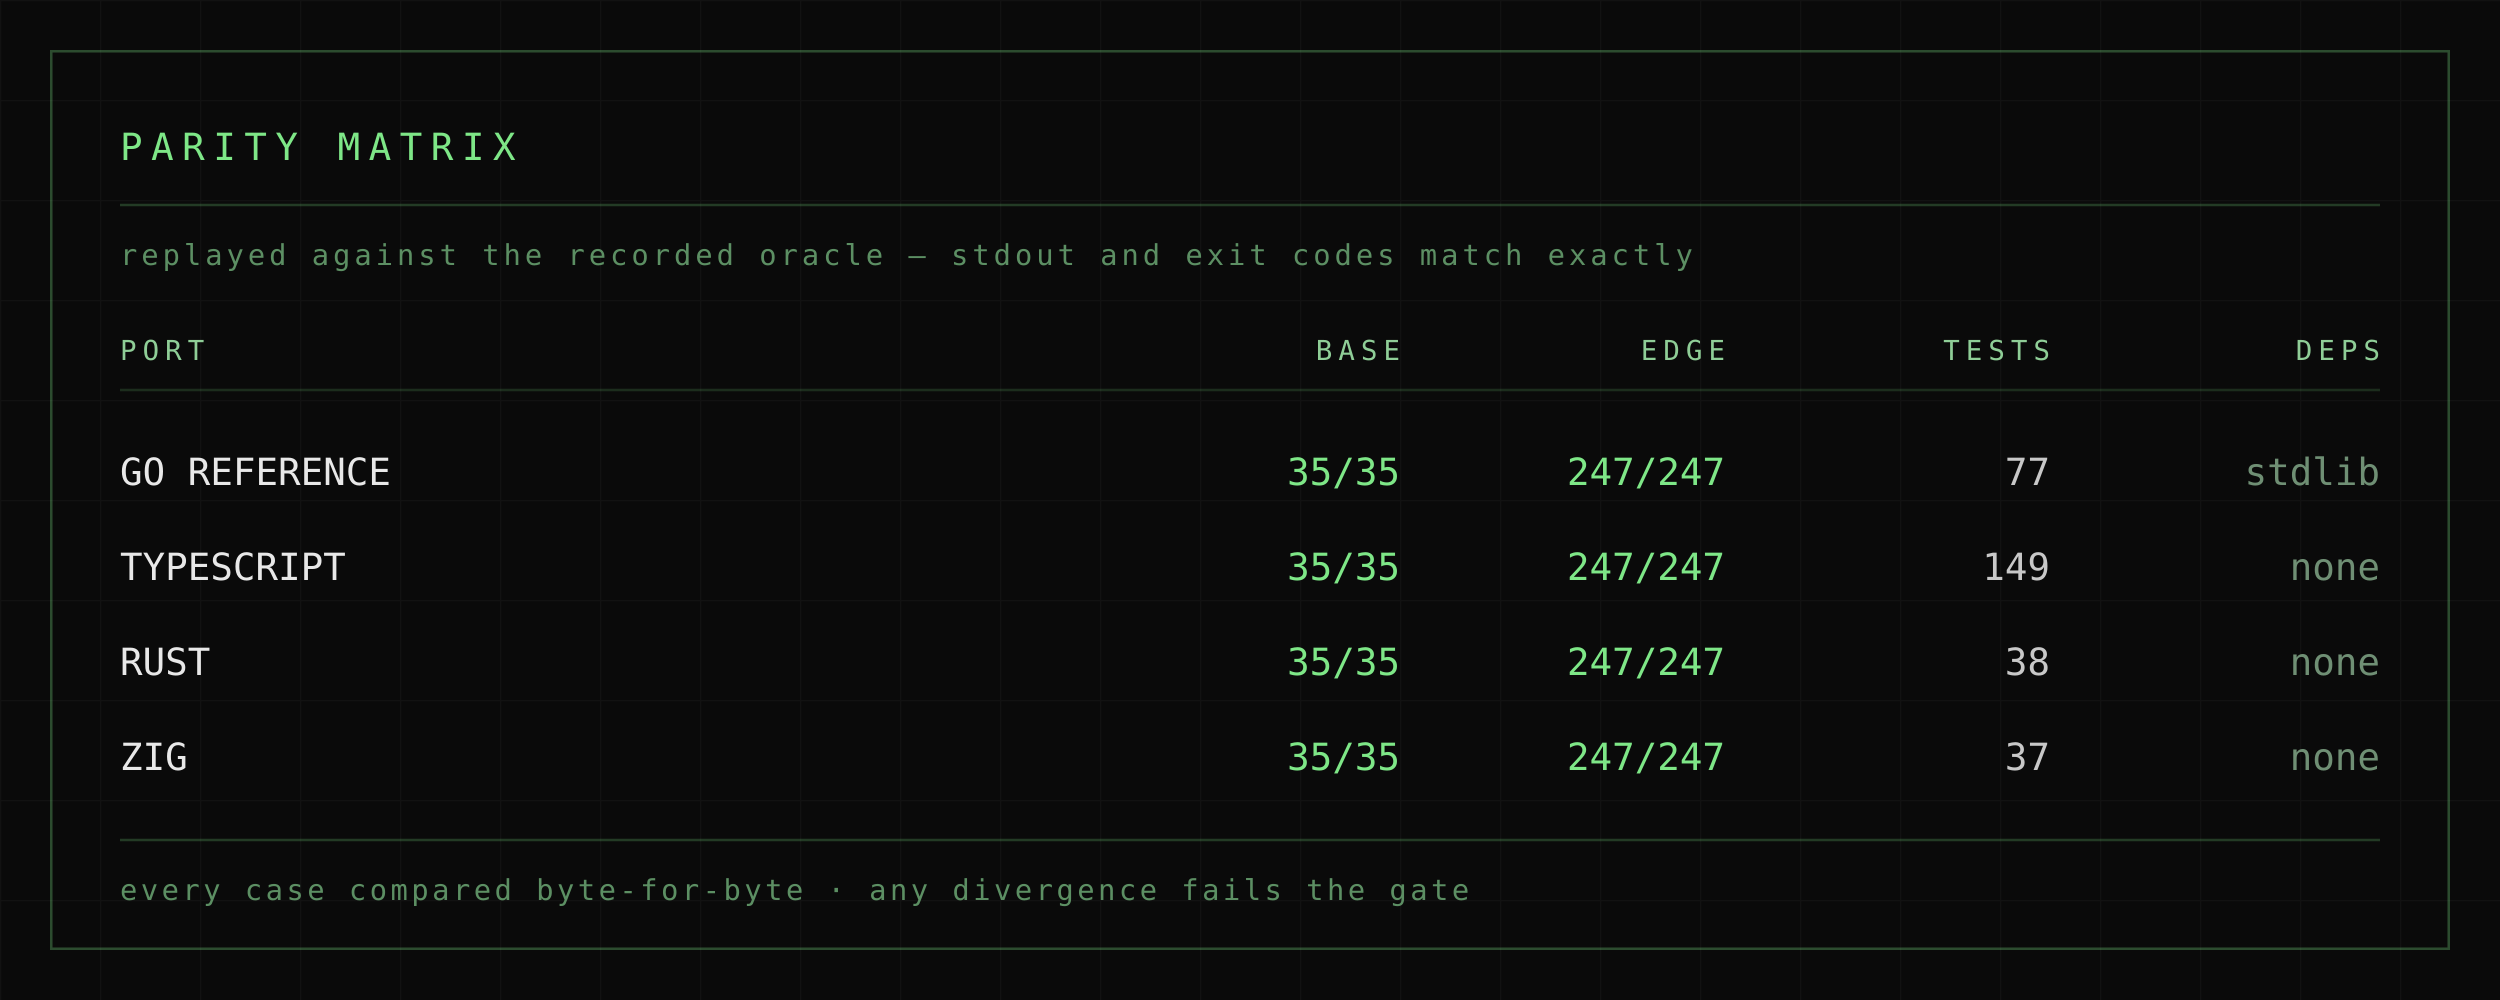
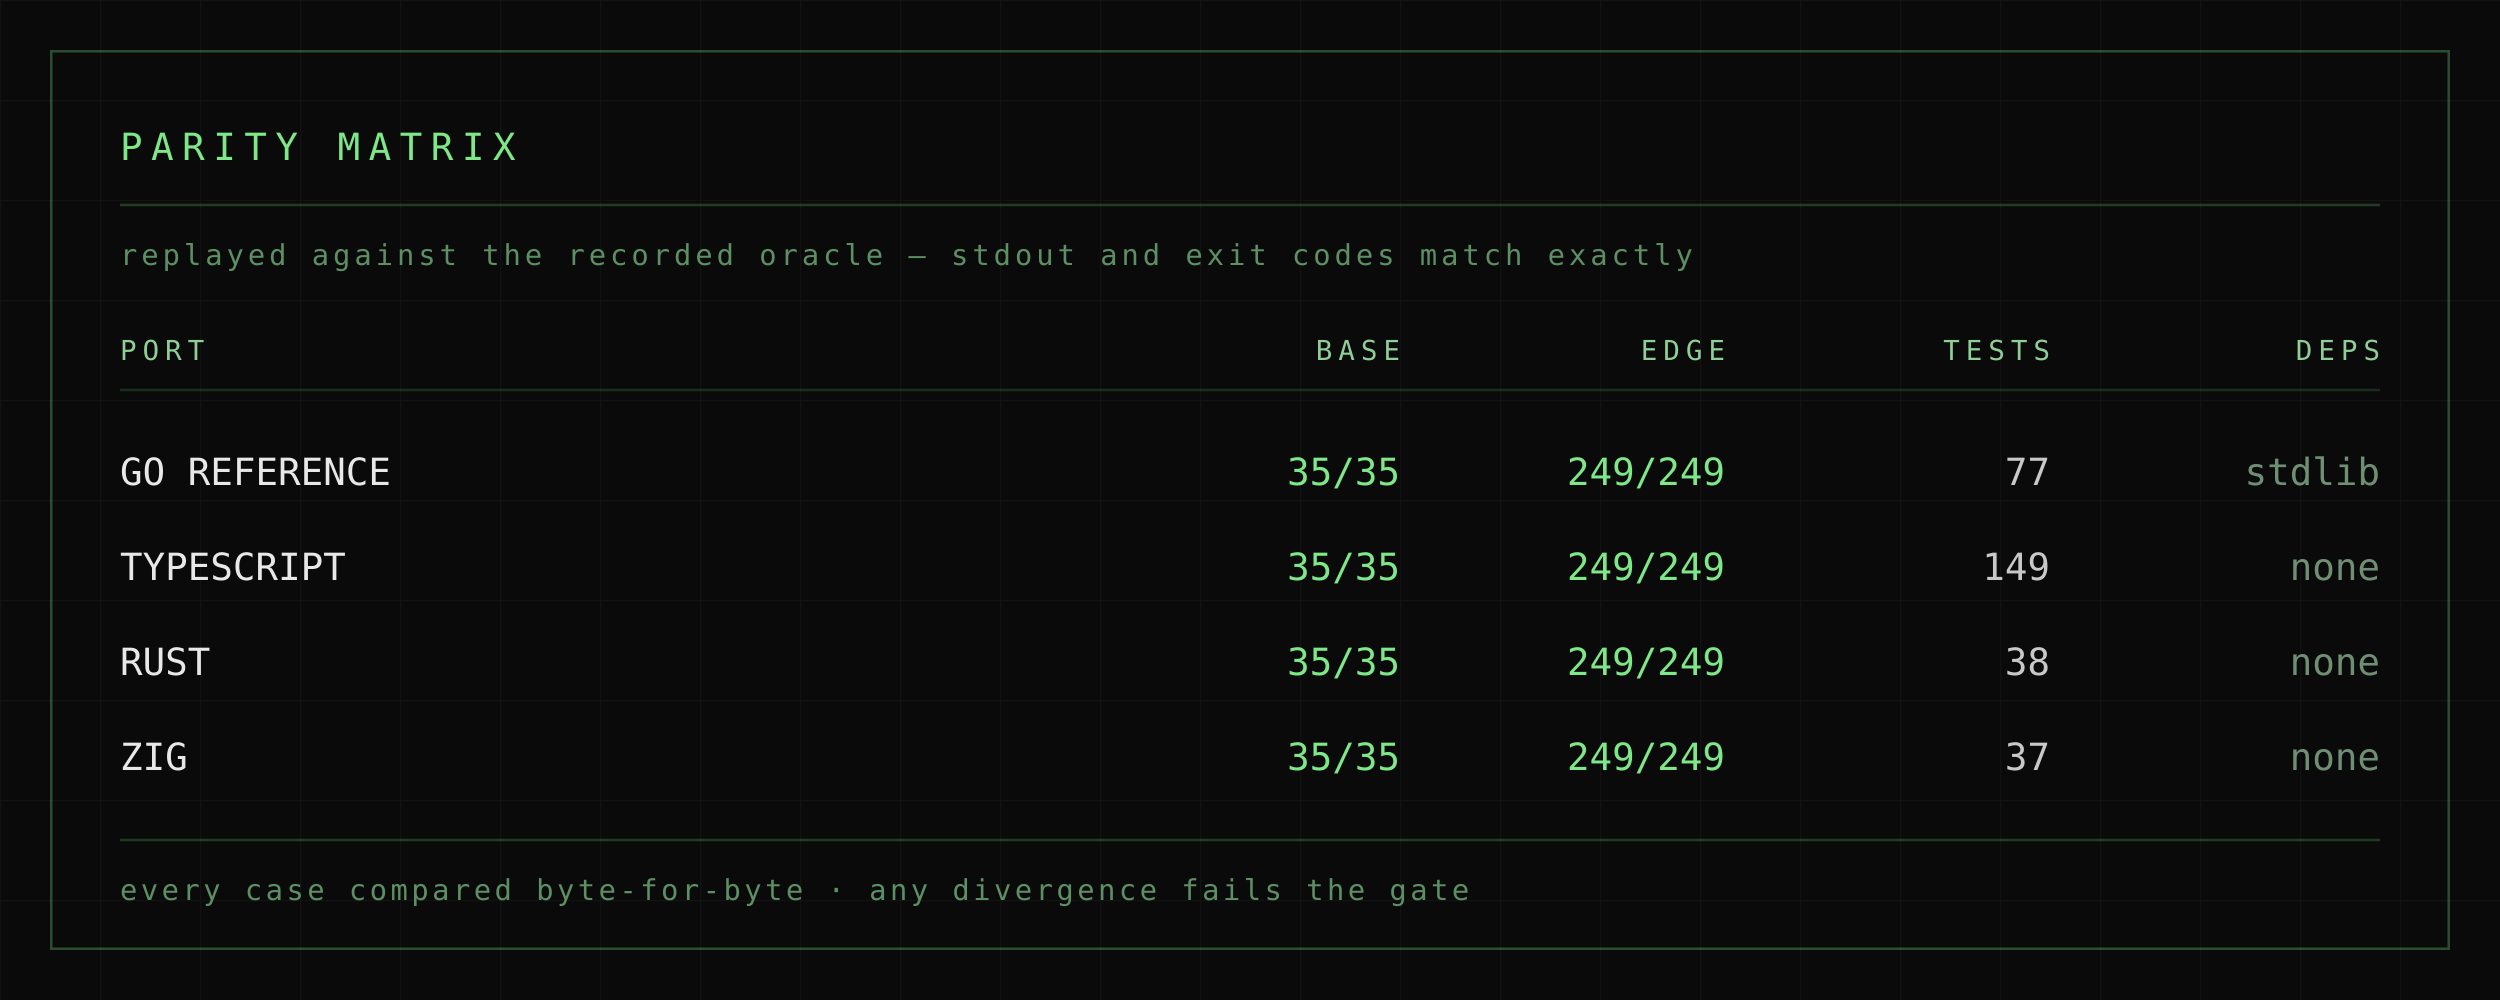
- <svg xmlns="http://www.w3.org/2000/svg" viewBox="0 0 1000 400" width="1000" height="400" role="img" aria-label="OwnScout parity matrix: every port replays 35 base and 247 edge cases byte-for-byte">
+ <svg xmlns="http://www.w3.org/2000/svg" viewBox="0 0 1000 400" width="1000" height="400" role="img" aria-label="OwnScout parity matrix: every port replays 35 base and 249 edge cases byte-for-byte">
  <defs>
    <pattern id="grid" width="40" height="40" patternUnits="userSpaceOnUse">
      <path d="M40 0H0V40" fill="none" stroke="#ffffff" stroke-opacity="0.035" stroke-width="1" />
    </pattern>
    <linearGradient id="sweep" x1="0" y1="0" x2="1" y2="0">
      <stop offset="0" stop-color="#7ee787" stop-opacity="0" />
      <stop offset="0.5" stop-color="#7ee787" stop-opacity="0.28" />
      <stop offset="1" stop-color="#7ee787" stop-opacity="0" />
    </linearGradient>
    <clipPath id="frame">
      <rect width="1000" height="400" />
    </clipPath>
  </defs>
  <style>
    .row  { animation: row 9s ease-in-out infinite; }
    .r2 { animation-delay: -1.5s } .r3 { animation-delay: -3s } .r4 { animation-delay: -4.5s }
    .pass { animation: pass 9s ease-in-out infinite; }
    .p2 { animation-delay: -1.5s } .p3 { animation-delay: -3s } .p4 { animation-delay: -4.5s }
    .sweep { animation: sweep 7s cubic-bezier(.45,0,.55,1) infinite; }
    @keyframes row   { 0%,4% { opacity: .78 } 12%,38% { opacity: 1 } 62%,100% { opacity: .78 } }
    @keyframes pass  { 0%,4% { fill-opacity: .6 } 12%,38% { fill-opacity: 1 } 62%,100% { fill-opacity: .6 } }
    @keyframes sweep { 0% { transform: translateX(-460px) } 100% { transform: translateX(1000px) } }
    @media (prefers-reduced-motion: reduce) {
      .row, .pass, .sweep { animation: none }
      .row { opacity: 1 } .pass { fill-opacity: 1 } .sweep { opacity: 0 }
    }
  </style>
  <rect width="1000" height="400" fill="#0a0a0a" />
  <rect width="1000" height="400" fill="url(#grid)" />
  <rect x="20.5" y="20.5" width="959" height="359" fill="none" stroke="#7ee787" stroke-opacity="0.3" />
  <g clip-path="url(#frame)">
    <rect x="-460" y="0" width="460" height="400" fill="url(#sweep)" class="sweep" />
  </g>
  <text x="48" y="64" font-family="ui-monospace, SFMono-Regular, Menlo, Consolas, monospace" font-size="15" fill="#7ee787" letter-spacing="3.4">PARITY MATRIX</text>
  <line x1="48" y1="82" x2="952" y2="82" stroke="#7ee787" stroke-opacity="0.22" stroke-width="1" />
  <text x="48" y="106" font-family="ui-monospace, SFMono-Regular, Menlo, Consolas, monospace" font-size="11.5" fill="#5c8f63" letter-spacing="1.6">replayed against the recorded oracle — stdout and exit codes match exactly</text>
  <g font-family="ui-monospace, SFMono-Regular, Menlo, Consolas, monospace" font-size="11" fill="#8fce97" letter-spacing="2.4">
    <text x="48" y="144">PORT</text>
    <text x="560" y="144" text-anchor="end">BASE</text>
    <text x="690" y="144" text-anchor="end">EDGE</text>
    <text x="820" y="144" text-anchor="end">TESTS</text>
    <text x="952" y="144" text-anchor="end">DEPS</text>
  </g>
  <line x1="48" y1="156" x2="952" y2="156" stroke="#7ee787" stroke-opacity="0.16" stroke-width="1" />
  <g font-family="ui-monospace, SFMono-Regular, Menlo, Consolas, monospace" font-size="15">
    <g class="row">
      <text x="48" y="194" fill="#e8e8e8">GO REFERENCE</text>
      <text x="560" y="194" text-anchor="end" fill="#7ee787">35/35</text>
-       <text x="690" y="194" text-anchor="end" fill="#7ee787" class="pass">247/247</text>
+       <text x="690" y="194" text-anchor="end" fill="#7ee787" class="pass">249/249</text>
      <text x="820" y="194" text-anchor="end" fill="#c8c8c8">77</text>
      <text x="952" y="194" text-anchor="end" fill="#6f8f74">stdlib</text>
    </g>
    <g class="row r2">
      <text x="48" y="232" fill="#e8e8e8">TYPESCRIPT</text>
      <text x="560" y="232" text-anchor="end" fill="#7ee787">35/35</text>
-       <text x="690" y="232" text-anchor="end" fill="#7ee787" class="pass p2">247/247</text>
+       <text x="690" y="232" text-anchor="end" fill="#7ee787" class="pass p2">249/249</text>
      <text x="820" y="232" text-anchor="end" fill="#c8c8c8">149</text>
      <text x="952" y="232" text-anchor="end" fill="#6f8f74">none</text>
    </g>
    <g class="row r3">
      <text x="48" y="270" fill="#e8e8e8">RUST</text>
      <text x="560" y="270" text-anchor="end" fill="#7ee787">35/35</text>
-       <text x="690" y="270" text-anchor="end" fill="#7ee787" class="pass p3">247/247</text>
+       <text x="690" y="270" text-anchor="end" fill="#7ee787" class="pass p3">249/249</text>
      <text x="820" y="270" text-anchor="end" fill="#c8c8c8">38</text>
      <text x="952" y="270" text-anchor="end" fill="#6f8f74">none</text>
    </g>
    <g class="row r4">
      <text x="48" y="308" fill="#e8e8e8">ZIG</text>
      <text x="560" y="308" text-anchor="end" fill="#7ee787">35/35</text>
-       <text x="690" y="308" text-anchor="end" fill="#7ee787" class="pass p4">247/247</text>
+       <text x="690" y="308" text-anchor="end" fill="#7ee787" class="pass p4">249/249</text>
      <text x="820" y="308" text-anchor="end" fill="#c8c8c8">37</text>
      <text x="952" y="308" text-anchor="end" fill="#6f8f74">none</text>
    </g>
  </g>
  <line x1="48" y1="336" x2="952" y2="336" stroke="#7ee787" stroke-opacity="0.22" stroke-width="1" />
  <text x="48" y="360" font-family="ui-monospace, SFMono-Regular, Menlo, Consolas, monospace" font-size="11.5" fill="#5c8f63" letter-spacing="1.4">every case compared byte-for-byte · any divergence fails the gate</text>
</svg>
